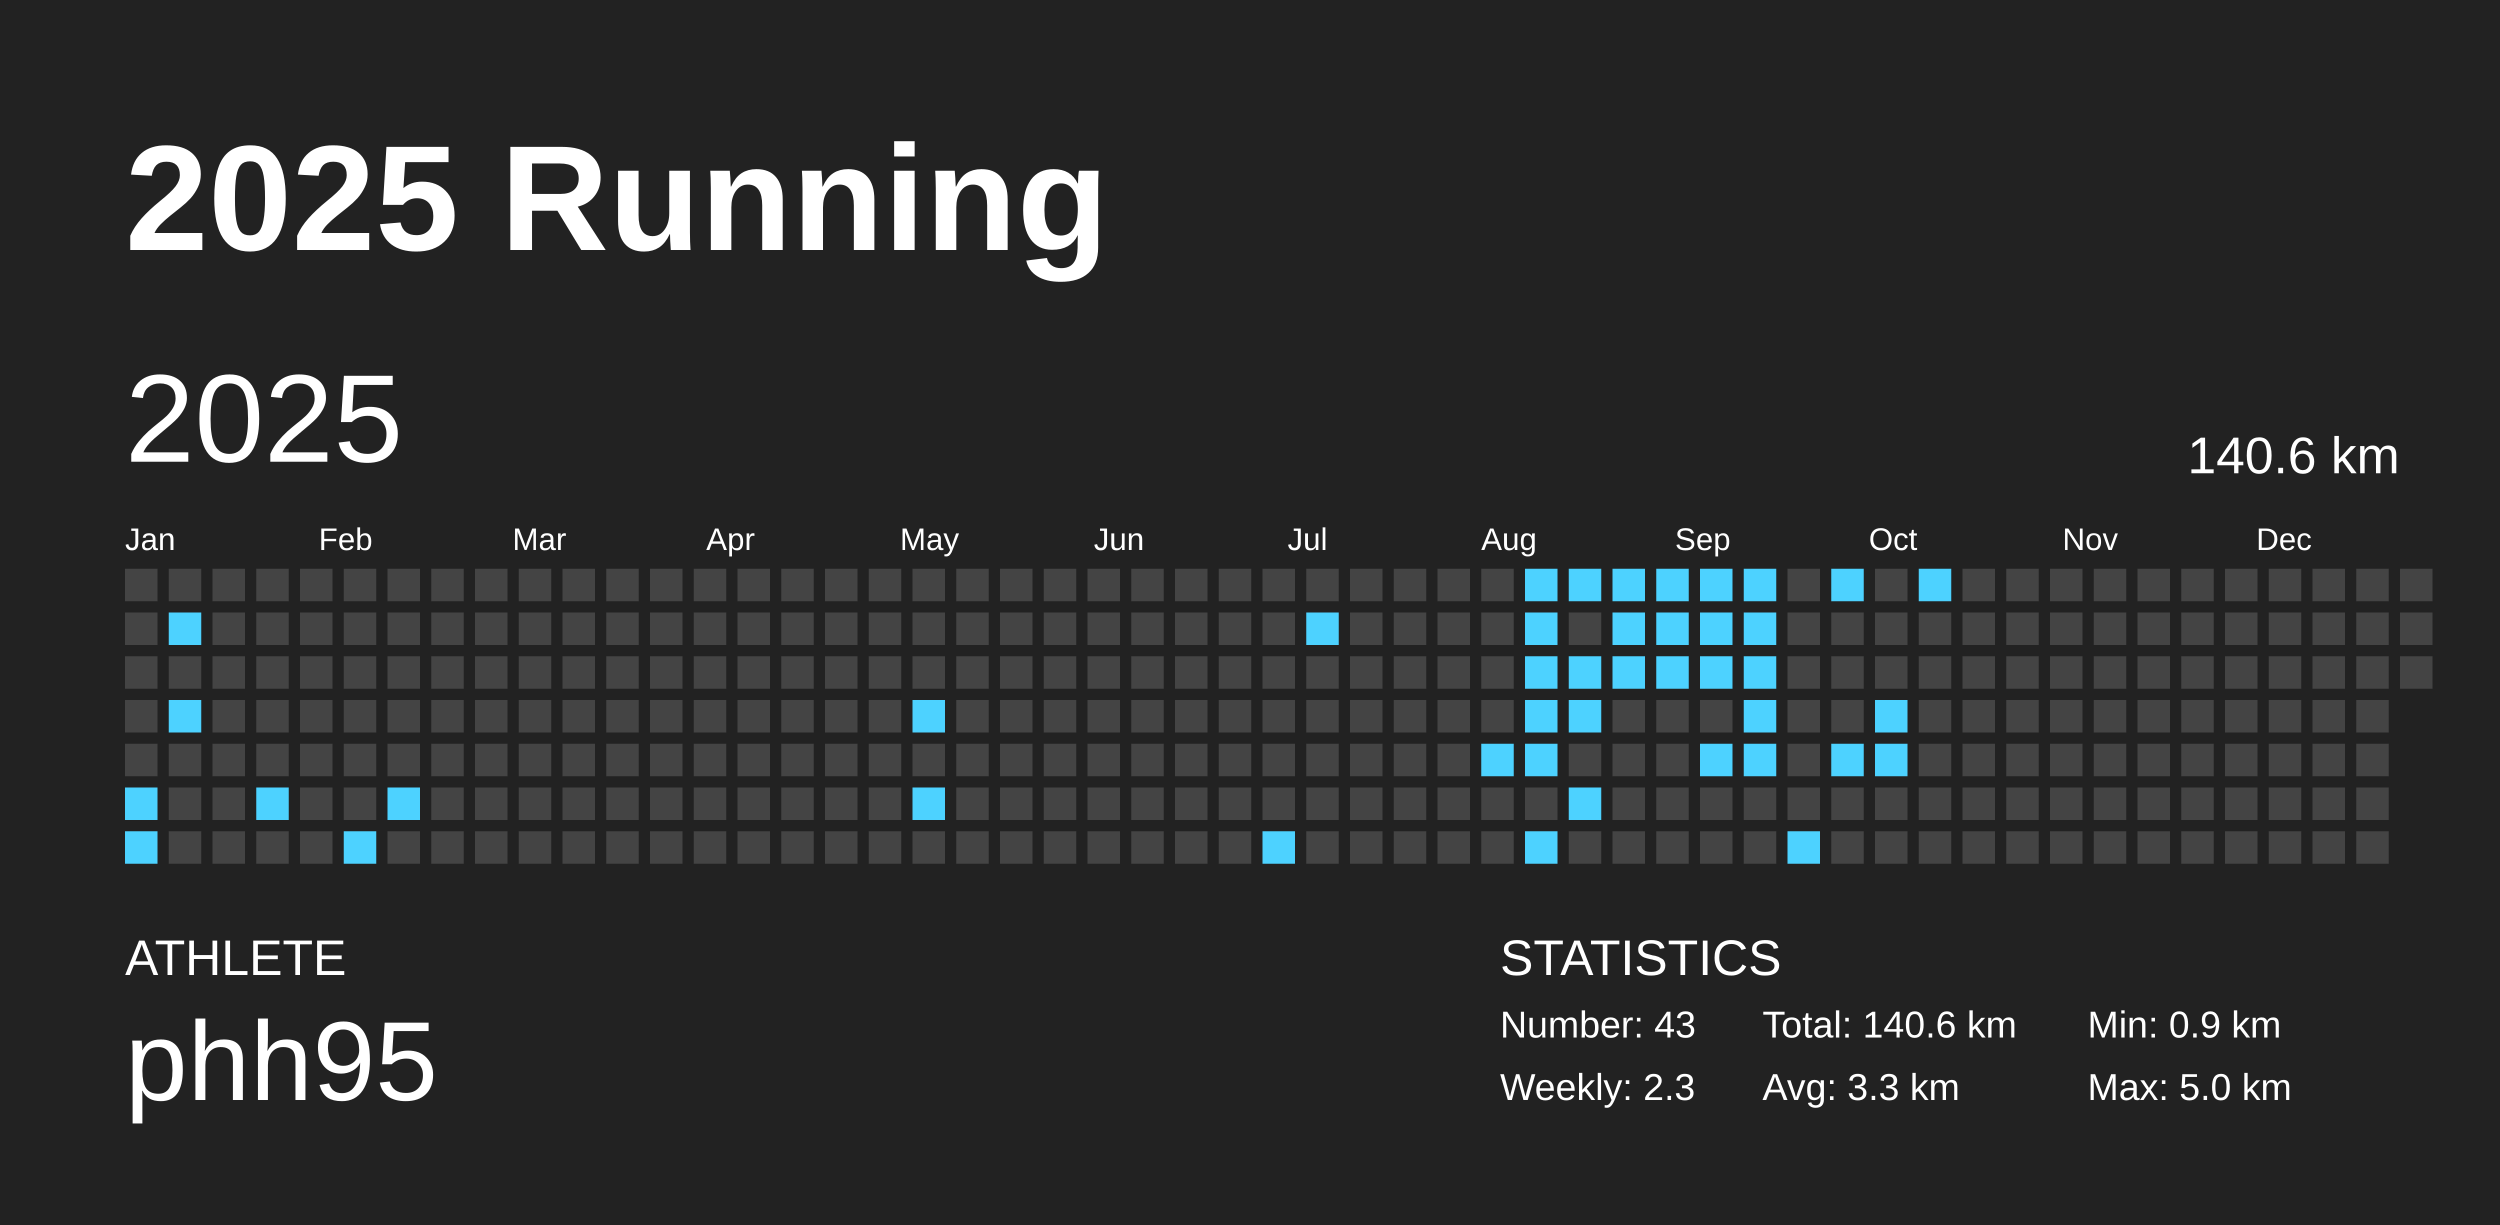
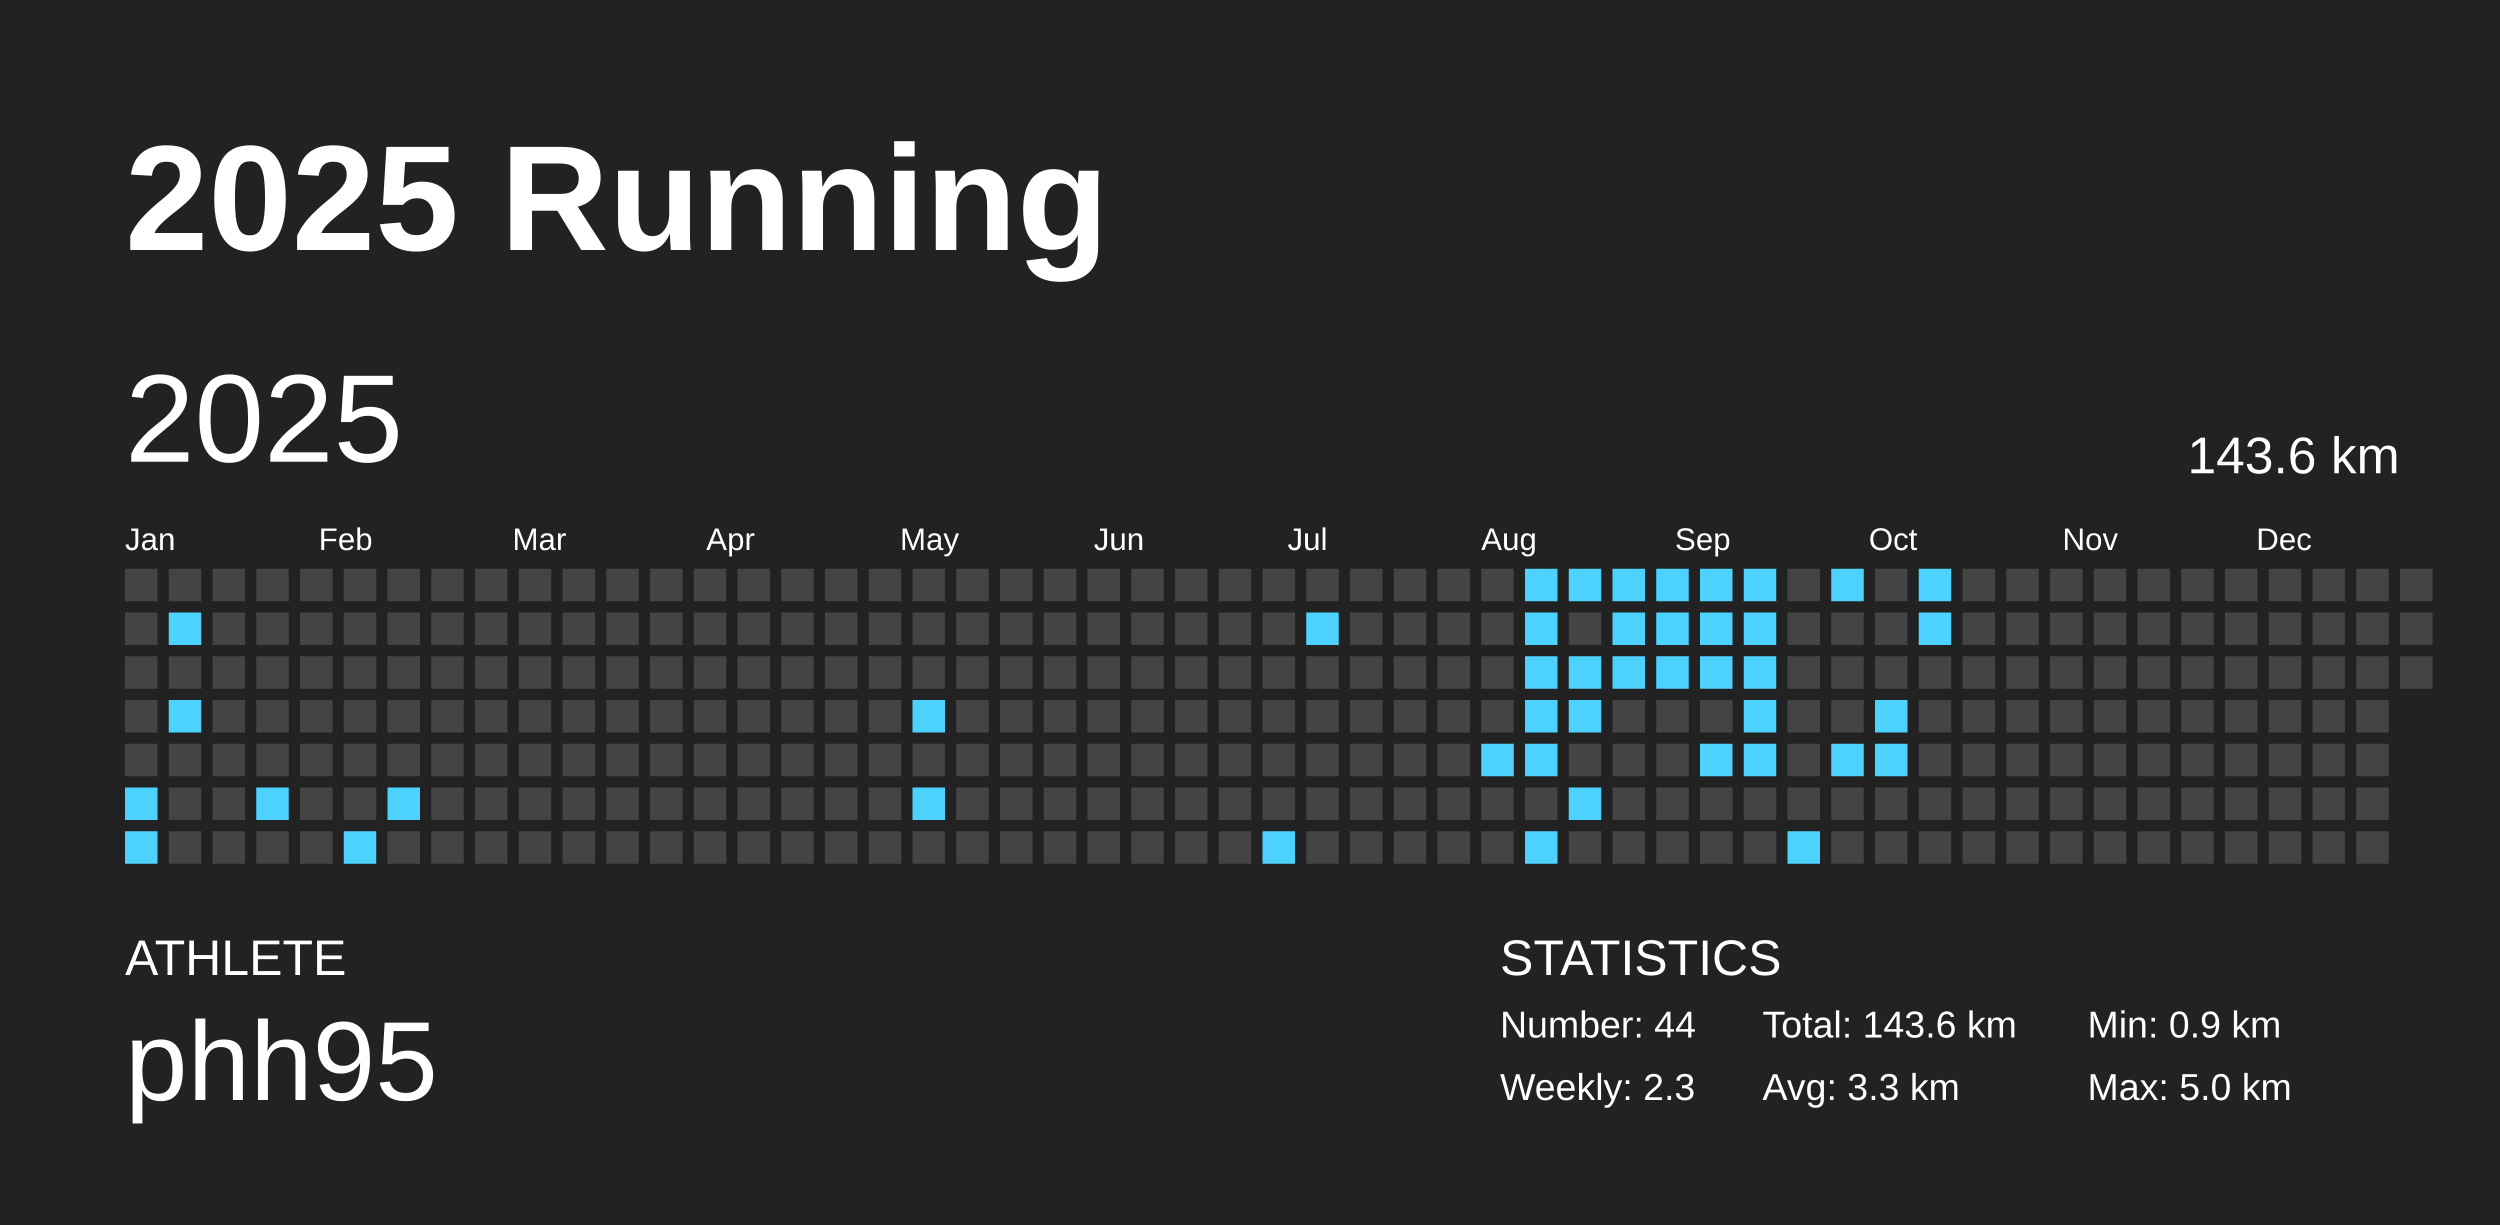
<svg xmlns="http://www.w3.org/2000/svg" baseProfile="full" height="98mm" version="1.1" viewBox="0,0,200,98" width="200mm">
  <defs />
  <rect fill="#222222" height="98" width="200" x="0" y="0" />
  <text fill="#FFFFFF" style="font-size:12px; font-family:Arial; font-weight:bold;" x="10" y="20">2025 Running</text>
  <text fill="#FFFFFF" style="font-size:4px; font-family:Arial" x="10" y="78">ATHLETE</text>
  <text fill="#FFFFFF" style="font-size:9px; font-family:Arial" x="10" y="88">phh95</text>
  <text fill="#FFFFFF" style="font-size:4px; font-family:Arial" x="120" y="78">STATISTICS</text>
-   <text fill="#FFFFFF" style="font-size:3px; font-family:Arial" x="120" y="83">Number: 43</text>
+   <text fill="#FFFFFF" style="font-size:3px; font-family:Arial" x="120" y="83">Number: 44</text>
  <text fill="#FFFFFF" style="font-size:3px; font-family:Arial" x="120" y="88">Weekly: 2.3</text>
-   <text fill="#FFFFFF" style="font-size:3px; font-family:Arial" x="141" y="83">Total: 140.6 km</text>
+   <text fill="#FFFFFF" style="font-size:3px; font-family:Arial" x="141" y="83">Total: 143.6 km</text>
  <text fill="#FFFFFF" style="font-size:3px; font-family:Arial" x="141" y="88">Avg: 3.3 km</text>
  <text fill="#FFFFFF" style="font-size:3px; font-family:Arial" x="167" y="83">Min: 0.9 km</text>
  <text fill="#FFFFFF" style="font-size:3px; font-family:Arial" x="167" y="88">Max: 5.0 km</text>
  <text dominant-baseline="hanging" fill="#FFFFFF" style="font-size:10.0px; font-family:Arial;" x="10" y="30">2025</text>
-   <text dominant-baseline="hanging" fill="#FFFFFF" style="font-size:4.125px; font-family:Arial;" x="175" y="35">140.6 km</text>
+   <text dominant-baseline="hanging" fill="#FFFFFF" style="font-size:4.125px; font-family:Arial;" x="175" y="35">143.6 km</text>
  <text fill="#FFFFFF" style="font-size:2.5px; font-family:Arial" x="10.0" y="44">Jan</text>
  <text fill="#FFFFFF" style="font-size:2.5px; font-family:Arial" x="25.5" y="44">Feb</text>
  <text fill="#FFFFFF" style="font-size:2.5px; font-family:Arial" x="41.0" y="44">Mar</text>
  <text fill="#FFFFFF" style="font-size:2.5px; font-family:Arial" x="56.5" y="44">Apr</text>
  <text fill="#FFFFFF" style="font-size:2.5px; font-family:Arial" x="72.0" y="44">May</text>
  <text fill="#FFFFFF" style="font-size:2.5px; font-family:Arial" x="87.5" y="44">Jun</text>
  <text fill="#FFFFFF" style="font-size:2.5px; font-family:Arial" x="103.0" y="44">Jul</text>
  <text fill="#FFFFFF" style="font-size:2.5px; font-family:Arial" x="118.5" y="44">Aug</text>
  <text fill="#FFFFFF" style="font-size:2.5px; font-family:Arial" x="134.0" y="44">Sep</text>
  <text fill="#FFFFFF" style="font-size:2.5px; font-family:Arial" x="149.5" y="44">Oct</text>
  <text fill="#FFFFFF" style="font-size:2.5px; font-family:Arial" x="165.0" y="44">Nov</text>
  <text fill="#FFFFFF" style="font-size:2.5px; font-family:Arial" x="180.5" y="44">Dec</text>
  <rect fill="#444444" height="2.6" width="2.6" x="10.0" y="45.5" />
  <rect fill="#444444" height="2.6" width="2.6" x="10.0" y="49.0" />
  <rect fill="#444444" height="2.6" width="2.6" x="10.0" y="52.5" />
  <rect fill="#444444" height="2.6" width="2.6" x="10.0" y="56.0" />
  <rect fill="#444444" height="2.6" width="2.6" x="10.0" y="59.5" />
  <rect fill="#4dd2ff" height="2.6" width="2.6" x="10.0" y="63.0" />
  <rect fill="#4dd2ff" height="2.6" width="2.6" x="10.0" y="66.5" />
  <rect fill="#444444" height="2.6" width="2.6" x="13.5" y="45.5" />
  <rect fill="#4dd2ff" height="2.6" width="2.6" x="13.5" y="49.0" />
  <rect fill="#444444" height="2.6" width="2.6" x="13.5" y="52.5" />
  <rect fill="#4dd2ff" height="2.6" width="2.6" x="13.5" y="56.0" />
  <rect fill="#444444" height="2.6" width="2.6" x="13.5" y="59.5" />
  <rect fill="#444444" height="2.6" width="2.6" x="13.5" y="63.0" />
  <rect fill="#444444" height="2.6" width="2.6" x="13.5" y="66.5" />
  <rect fill="#444444" height="2.6" width="2.6" x="17.0" y="45.5" />
  <rect fill="#444444" height="2.6" width="2.6" x="17.0" y="49.0" />
  <rect fill="#444444" height="2.6" width="2.6" x="17.0" y="52.5" />
  <rect fill="#444444" height="2.6" width="2.6" x="17.0" y="56.0" />
  <rect fill="#444444" height="2.6" width="2.6" x="17.0" y="59.5" />
  <rect fill="#444444" height="2.6" width="2.6" x="17.0" y="63.0" />
  <rect fill="#444444" height="2.6" width="2.6" x="17.0" y="66.5" />
  <rect fill="#444444" height="2.6" width="2.6" x="20.5" y="45.5" />
  <rect fill="#444444" height="2.6" width="2.6" x="20.5" y="49.0" />
  <rect fill="#444444" height="2.6" width="2.6" x="20.5" y="52.5" />
  <rect fill="#444444" height="2.6" width="2.6" x="20.5" y="56.0" />
  <rect fill="#444444" height="2.6" width="2.6" x="20.5" y="59.5" />
  <rect fill="#4dd2ff" height="2.6" width="2.6" x="20.5" y="63.0" />
  <rect fill="#444444" height="2.6" width="2.6" x="20.5" y="66.5" />
  <rect fill="#444444" height="2.6" width="2.6" x="24.0" y="45.5" />
  <rect fill="#444444" height="2.6" width="2.6" x="24.0" y="49.0" />
  <rect fill="#444444" height="2.6" width="2.6" x="24.0" y="52.5" />
  <rect fill="#444444" height="2.6" width="2.6" x="24.0" y="56.0" />
  <rect fill="#444444" height="2.6" width="2.6" x="24.0" y="59.5" />
  <rect fill="#444444" height="2.6" width="2.6" x="24.0" y="63.0" />
  <rect fill="#444444" height="2.6" width="2.6" x="24.0" y="66.5" />
  <rect fill="#444444" height="2.6" width="2.6" x="27.5" y="45.5" />
  <rect fill="#444444" height="2.6" width="2.6" x="27.5" y="49.0" />
  <rect fill="#444444" height="2.6" width="2.6" x="27.5" y="52.5" />
  <rect fill="#444444" height="2.6" width="2.6" x="27.5" y="56.0" />
  <rect fill="#444444" height="2.6" width="2.6" x="27.5" y="59.5" />
  <rect fill="#444444" height="2.6" width="2.6" x="27.5" y="63.0" />
  <rect fill="#4dd2ff" height="2.6" width="2.6" x="27.5" y="66.5" />
  <rect fill="#444444" height="2.6" width="2.6" x="31.0" y="45.5" />
  <rect fill="#444444" height="2.6" width="2.6" x="31.0" y="49.0" />
  <rect fill="#444444" height="2.6" width="2.6" x="31.0" y="52.5" />
  <rect fill="#444444" height="2.6" width="2.6" x="31.0" y="56.0" />
  <rect fill="#444444" height="2.6" width="2.6" x="31.0" y="59.5" />
  <rect fill="#4dd2ff" height="2.6" width="2.6" x="31.0" y="63.0" />
  <rect fill="#444444" height="2.6" width="2.6" x="31.0" y="66.5" />
  <rect fill="#444444" height="2.6" width="2.6" x="34.5" y="45.5" />
  <rect fill="#444444" height="2.6" width="2.6" x="34.5" y="49.0" />
  <rect fill="#444444" height="2.6" width="2.6" x="34.5" y="52.5" />
  <rect fill="#444444" height="2.6" width="2.6" x="34.5" y="56.0" />
  <rect fill="#444444" height="2.6" width="2.6" x="34.5" y="59.5" />
  <rect fill="#444444" height="2.6" width="2.6" x="34.5" y="63.0" />
  <rect fill="#444444" height="2.6" width="2.6" x="34.5" y="66.5" />
  <rect fill="#444444" height="2.6" width="2.6" x="38.0" y="45.5" />
  <rect fill="#444444" height="2.6" width="2.6" x="38.0" y="49.0" />
  <rect fill="#444444" height="2.6" width="2.6" x="38.0" y="52.5" />
  <rect fill="#444444" height="2.6" width="2.6" x="38.0" y="56.0" />
  <rect fill="#444444" height="2.6" width="2.6" x="38.0" y="59.5" />
  <rect fill="#444444" height="2.6" width="2.6" x="38.0" y="63.0" />
  <rect fill="#444444" height="2.6" width="2.6" x="38.0" y="66.5" />
  <rect fill="#444444" height="2.6" width="2.6" x="41.5" y="45.5" />
  <rect fill="#444444" height="2.6" width="2.6" x="41.5" y="49.0" />
  <rect fill="#444444" height="2.6" width="2.6" x="41.5" y="52.5" />
  <rect fill="#444444" height="2.6" width="2.6" x="41.5" y="56.0" />
  <rect fill="#444444" height="2.6" width="2.6" x="41.5" y="59.5" />
  <rect fill="#444444" height="2.6" width="2.6" x="41.5" y="63.0" />
  <rect fill="#444444" height="2.6" width="2.6" x="41.5" y="66.5" />
  <rect fill="#444444" height="2.6" width="2.6" x="45.0" y="45.5" />
  <rect fill="#444444" height="2.6" width="2.6" x="45.0" y="49.0" />
  <rect fill="#444444" height="2.6" width="2.6" x="45.0" y="52.5" />
  <rect fill="#444444" height="2.6" width="2.6" x="45.0" y="56.0" />
  <rect fill="#444444" height="2.6" width="2.6" x="45.0" y="59.5" />
  <rect fill="#444444" height="2.6" width="2.6" x="45.0" y="63.0" />
  <rect fill="#444444" height="2.6" width="2.6" x="45.0" y="66.5" />
  <rect fill="#444444" height="2.6" width="2.6" x="48.5" y="45.5" />
  <rect fill="#444444" height="2.6" width="2.6" x="48.5" y="49.0" />
  <rect fill="#444444" height="2.6" width="2.6" x="48.5" y="52.5" />
  <rect fill="#444444" height="2.6" width="2.6" x="48.5" y="56.0" />
  <rect fill="#444444" height="2.6" width="2.6" x="48.5" y="59.5" />
  <rect fill="#444444" height="2.6" width="2.6" x="48.5" y="63.0" />
  <rect fill="#444444" height="2.6" width="2.6" x="48.5" y="66.5" />
  <rect fill="#444444" height="2.6" width="2.6" x="52.0" y="45.5" />
  <rect fill="#444444" height="2.6" width="2.6" x="52.0" y="49.0" />
  <rect fill="#444444" height="2.6" width="2.6" x="52.0" y="52.5" />
  <rect fill="#444444" height="2.6" width="2.6" x="52.0" y="56.0" />
  <rect fill="#444444" height="2.6" width="2.6" x="52.0" y="59.5" />
  <rect fill="#444444" height="2.6" width="2.6" x="52.0" y="63.0" />
  <rect fill="#444444" height="2.6" width="2.6" x="52.0" y="66.5" />
  <rect fill="#444444" height="2.6" width="2.6" x="55.5" y="45.5" />
  <rect fill="#444444" height="2.6" width="2.6" x="55.5" y="49.0" />
  <rect fill="#444444" height="2.6" width="2.6" x="55.5" y="52.5" />
  <rect fill="#444444" height="2.6" width="2.6" x="55.5" y="56.0" />
  <rect fill="#444444" height="2.6" width="2.6" x="55.5" y="59.5" />
  <rect fill="#444444" height="2.6" width="2.6" x="55.5" y="63.0" />
  <rect fill="#444444" height="2.6" width="2.6" x="55.5" y="66.5" />
  <rect fill="#444444" height="2.6" width="2.6" x="59.0" y="45.5" />
  <rect fill="#444444" height="2.6" width="2.6" x="59.0" y="49.0" />
  <rect fill="#444444" height="2.6" width="2.6" x="59.0" y="52.5" />
  <rect fill="#444444" height="2.6" width="2.6" x="59.0" y="56.0" />
  <rect fill="#444444" height="2.6" width="2.6" x="59.0" y="59.5" />
  <rect fill="#444444" height="2.6" width="2.6" x="59.0" y="63.0" />
  <rect fill="#444444" height="2.6" width="2.6" x="59.0" y="66.5" />
  <rect fill="#444444" height="2.6" width="2.6" x="62.5" y="45.5" />
  <rect fill="#444444" height="2.6" width="2.6" x="62.5" y="49.0" />
  <rect fill="#444444" height="2.6" width="2.6" x="62.5" y="52.5" />
  <rect fill="#444444" height="2.6" width="2.6" x="62.5" y="56.0" />
  <rect fill="#444444" height="2.6" width="2.6" x="62.5" y="59.5" />
  <rect fill="#444444" height="2.6" width="2.6" x="62.5" y="63.0" />
  <rect fill="#444444" height="2.6" width="2.6" x="62.5" y="66.5" />
  <rect fill="#444444" height="2.6" width="2.6" x="66.0" y="45.5" />
  <rect fill="#444444" height="2.6" width="2.6" x="66.0" y="49.0" />
  <rect fill="#444444" height="2.6" width="2.6" x="66.0" y="52.5" />
  <rect fill="#444444" height="2.6" width="2.6" x="66.0" y="56.0" />
  <rect fill="#444444" height="2.6" width="2.6" x="66.0" y="59.5" />
  <rect fill="#444444" height="2.6" width="2.6" x="66.0" y="63.0" />
  <rect fill="#444444" height="2.6" width="2.6" x="66.0" y="66.5" />
  <rect fill="#444444" height="2.6" width="2.6" x="69.5" y="45.5" />
  <rect fill="#444444" height="2.6" width="2.6" x="69.5" y="49.0" />
  <rect fill="#444444" height="2.6" width="2.6" x="69.5" y="52.5" />
  <rect fill="#444444" height="2.6" width="2.6" x="69.5" y="56.0" />
  <rect fill="#444444" height="2.6" width="2.6" x="69.5" y="59.5" />
  <rect fill="#444444" height="2.6" width="2.6" x="69.5" y="63.0" />
  <rect fill="#444444" height="2.6" width="2.6" x="69.5" y="66.5" />
  <rect fill="#444444" height="2.6" width="2.6" x="73.0" y="45.5" />
  <rect fill="#444444" height="2.6" width="2.6" x="73.0" y="49.0" />
  <rect fill="#444444" height="2.6" width="2.6" x="73.0" y="52.5" />
  <rect fill="#4dd2ff" height="2.6" width="2.6" x="73.0" y="56.0" />
  <rect fill="#444444" height="2.6" width="2.6" x="73.0" y="59.5" />
  <rect fill="#4dd2ff" height="2.6" width="2.6" x="73.0" y="63.0" />
  <rect fill="#444444" height="2.6" width="2.6" x="73.0" y="66.5" />
  <rect fill="#444444" height="2.6" width="2.6" x="76.5" y="45.5" />
  <rect fill="#444444" height="2.6" width="2.6" x="76.5" y="49.0" />
  <rect fill="#444444" height="2.6" width="2.6" x="76.5" y="52.5" />
  <rect fill="#444444" height="2.6" width="2.6" x="76.5" y="56.0" />
  <rect fill="#444444" height="2.6" width="2.6" x="76.5" y="59.5" />
  <rect fill="#444444" height="2.6" width="2.6" x="76.5" y="63.0" />
  <rect fill="#444444" height="2.6" width="2.6" x="76.5" y="66.5" />
  <rect fill="#444444" height="2.6" width="2.6" x="80.0" y="45.5" />
  <rect fill="#444444" height="2.6" width="2.6" x="80.0" y="49.0" />
  <rect fill="#444444" height="2.6" width="2.6" x="80.0" y="52.5" />
  <rect fill="#444444" height="2.6" width="2.6" x="80.0" y="56.0" />
  <rect fill="#444444" height="2.6" width="2.6" x="80.0" y="59.5" />
  <rect fill="#444444" height="2.6" width="2.6" x="80.0" y="63.0" />
  <rect fill="#444444" height="2.6" width="2.6" x="80.0" y="66.5" />
  <rect fill="#444444" height="2.6" width="2.6" x="83.5" y="45.5" />
  <rect fill="#444444" height="2.6" width="2.6" x="83.5" y="49.0" />
  <rect fill="#444444" height="2.6" width="2.6" x="83.5" y="52.5" />
  <rect fill="#444444" height="2.6" width="2.6" x="83.5" y="56.0" />
  <rect fill="#444444" height="2.6" width="2.6" x="83.5" y="59.5" />
  <rect fill="#444444" height="2.6" width="2.6" x="83.5" y="63.0" />
  <rect fill="#444444" height="2.6" width="2.6" x="83.5" y="66.5" />
  <rect fill="#444444" height="2.6" width="2.6" x="87.0" y="45.5" />
  <rect fill="#444444" height="2.6" width="2.6" x="87.0" y="49.0" />
  <rect fill="#444444" height="2.6" width="2.6" x="87.0" y="52.5" />
  <rect fill="#444444" height="2.6" width="2.6" x="87.0" y="56.0" />
  <rect fill="#444444" height="2.6" width="2.6" x="87.0" y="59.5" />
  <rect fill="#444444" height="2.6" width="2.6" x="87.0" y="63.0" />
  <rect fill="#444444" height="2.6" width="2.6" x="87.0" y="66.5" />
  <rect fill="#444444" height="2.6" width="2.6" x="90.5" y="45.5" />
  <rect fill="#444444" height="2.6" width="2.6" x="90.5" y="49.0" />
  <rect fill="#444444" height="2.6" width="2.6" x="90.5" y="52.5" />
  <rect fill="#444444" height="2.6" width="2.6" x="90.5" y="56.0" />
  <rect fill="#444444" height="2.6" width="2.6" x="90.5" y="59.5" />
  <rect fill="#444444" height="2.6" width="2.6" x="90.5" y="63.0" />
  <rect fill="#444444" height="2.6" width="2.6" x="90.5" y="66.5" />
  <rect fill="#444444" height="2.6" width="2.6" x="94.0" y="45.5" />
  <rect fill="#444444" height="2.6" width="2.6" x="94.0" y="49.0" />
  <rect fill="#444444" height="2.6" width="2.6" x="94.0" y="52.5" />
  <rect fill="#444444" height="2.6" width="2.6" x="94.0" y="56.0" />
  <rect fill="#444444" height="2.6" width="2.6" x="94.0" y="59.5" />
  <rect fill="#444444" height="2.6" width="2.6" x="94.0" y="63.0" />
  <rect fill="#444444" height="2.6" width="2.6" x="94.0" y="66.5" />
  <rect fill="#444444" height="2.6" width="2.6" x="97.5" y="45.5" />
  <rect fill="#444444" height="2.6" width="2.6" x="97.5" y="49.0" />
  <rect fill="#444444" height="2.6" width="2.6" x="97.5" y="52.5" />
  <rect fill="#444444" height="2.6" width="2.6" x="97.5" y="56.0" />
  <rect fill="#444444" height="2.6" width="2.6" x="97.5" y="59.5" />
  <rect fill="#444444" height="2.6" width="2.6" x="97.5" y="63.0" />
  <rect fill="#444444" height="2.6" width="2.6" x="97.5" y="66.5" />
  <rect fill="#444444" height="2.6" width="2.6" x="101.0" y="45.5" />
  <rect fill="#444444" height="2.6" width="2.6" x="101.0" y="49.0" />
  <rect fill="#444444" height="2.6" width="2.6" x="101.0" y="52.5" />
  <rect fill="#444444" height="2.6" width="2.6" x="101.0" y="56.0" />
  <rect fill="#444444" height="2.6" width="2.6" x="101.0" y="59.5" />
  <rect fill="#444444" height="2.6" width="2.6" x="101.0" y="63.0" />
  <rect fill="#4dd2ff" height="2.6" width="2.6" x="101.0" y="66.5" />
  <rect fill="#444444" height="2.6" width="2.6" x="104.5" y="45.5" />
  <rect fill="#4dd2ff" height="2.6" width="2.6" x="104.5" y="49.0" />
  <rect fill="#444444" height="2.6" width="2.6" x="104.5" y="52.5" />
  <rect fill="#444444" height="2.6" width="2.6" x="104.5" y="56.0" />
  <rect fill="#444444" height="2.6" width="2.6" x="104.5" y="59.5" />
  <rect fill="#444444" height="2.6" width="2.6" x="104.5" y="63.0" />
  <rect fill="#444444" height="2.6" width="2.6" x="104.5" y="66.5" />
  <rect fill="#444444" height="2.6" width="2.6" x="108.0" y="45.5" />
  <rect fill="#444444" height="2.6" width="2.6" x="108.0" y="49.0" />
  <rect fill="#444444" height="2.6" width="2.6" x="108.0" y="52.5" />
  <rect fill="#444444" height="2.6" width="2.6" x="108.0" y="56.0" />
  <rect fill="#444444" height="2.6" width="2.6" x="108.0" y="59.5" />
  <rect fill="#444444" height="2.6" width="2.6" x="108.0" y="63.0" />
  <rect fill="#444444" height="2.6" width="2.6" x="108.0" y="66.5" />
  <rect fill="#444444" height="2.6" width="2.6" x="111.5" y="45.5" />
  <rect fill="#444444" height="2.6" width="2.6" x="111.5" y="49.0" />
  <rect fill="#444444" height="2.6" width="2.6" x="111.5" y="52.5" />
  <rect fill="#444444" height="2.6" width="2.6" x="111.5" y="56.0" />
  <rect fill="#444444" height="2.6" width="2.6" x="111.5" y="59.5" />
  <rect fill="#444444" height="2.6" width="2.6" x="111.5" y="63.0" />
  <rect fill="#444444" height="2.6" width="2.6" x="111.5" y="66.5" />
  <rect fill="#444444" height="2.6" width="2.6" x="115.0" y="45.5" />
  <rect fill="#444444" height="2.6" width="2.6" x="115.0" y="49.0" />
  <rect fill="#444444" height="2.6" width="2.6" x="115.0" y="52.5" />
  <rect fill="#444444" height="2.6" width="2.6" x="115.0" y="56.0" />
  <rect fill="#444444" height="2.6" width="2.6" x="115.0" y="59.5" />
  <rect fill="#444444" height="2.6" width="2.6" x="115.0" y="63.0" />
  <rect fill="#444444" height="2.6" width="2.6" x="115.0" y="66.5" />
  <rect fill="#444444" height="2.6" width="2.6" x="118.5" y="45.5" />
  <rect fill="#444444" height="2.6" width="2.6" x="118.5" y="49.0" />
  <rect fill="#444444" height="2.6" width="2.6" x="118.5" y="52.5" />
  <rect fill="#444444" height="2.6" width="2.6" x="118.5" y="56.0" />
  <rect fill="#4dd2ff" height="2.6" width="2.6" x="118.5" y="59.5" />
  <rect fill="#444444" height="2.6" width="2.6" x="118.5" y="63.0" />
  <rect fill="#444444" height="2.6" width="2.6" x="118.5" y="66.5" />
  <rect fill="#4dd2ff" height="2.6" width="2.6" x="122.0" y="45.5" />
  <rect fill="#4dd2ff" height="2.6" width="2.6" x="122.0" y="49.0" />
  <rect fill="#4dd2ff" height="2.6" width="2.6" x="122.0" y="52.5" />
  <rect fill="#4dd2ff" height="2.6" width="2.6" x="122.0" y="56.0" />
  <rect fill="#4dd2ff" height="2.6" width="2.6" x="122.0" y="59.5" />
  <rect fill="#444444" height="2.6" width="2.6" x="122.0" y="63.0" />
  <rect fill="#4dd2ff" height="2.6" width="2.6" x="122.0" y="66.5" />
  <rect fill="#4dd2ff" height="2.6" width="2.6" x="125.5" y="45.5" />
  <rect fill="#444444" height="2.6" width="2.6" x="125.5" y="49.0" />
  <rect fill="#4dd2ff" height="2.6" width="2.6" x="125.5" y="52.5" />
  <rect fill="#4dd2ff" height="2.6" width="2.6" x="125.5" y="56.0" />
  <rect fill="#444444" height="2.6" width="2.6" x="125.5" y="59.5" />
  <rect fill="#4dd2ff" height="2.6" width="2.6" x="125.5" y="63.0" />
  <rect fill="#444444" height="2.6" width="2.6" x="125.5" y="66.5" />
  <rect fill="#4dd2ff" height="2.6" width="2.6" x="129.0" y="45.5" />
  <rect fill="#4dd2ff" height="2.6" width="2.6" x="129.0" y="49.0" />
  <rect fill="#4dd2ff" height="2.6" width="2.6" x="129.0" y="52.5" />
  <rect fill="#444444" height="2.6" width="2.6" x="129.0" y="56.0" />
  <rect fill="#444444" height="2.6" width="2.6" x="129.0" y="59.5" />
  <rect fill="#444444" height="2.6" width="2.6" x="129.0" y="63.0" />
  <rect fill="#444444" height="2.6" width="2.6" x="129.0" y="66.5" />
  <rect fill="#4dd2ff" height="2.6" width="2.6" x="132.5" y="45.5" />
  <rect fill="#4dd2ff" height="2.6" width="2.6" x="132.5" y="49.0" />
  <rect fill="#4dd2ff" height="2.6" width="2.6" x="132.5" y="52.5" />
  <rect fill="#444444" height="2.6" width="2.6" x="132.5" y="56.0" />
  <rect fill="#444444" height="2.6" width="2.6" x="132.5" y="59.5" />
  <rect fill="#444444" height="2.6" width="2.6" x="132.5" y="63.0" />
  <rect fill="#444444" height="2.6" width="2.6" x="132.5" y="66.5" />
  <rect fill="#4dd2ff" height="2.6" width="2.6" x="136.0" y="45.5" />
  <rect fill="#4dd2ff" height="2.6" width="2.6" x="136.0" y="49.0" />
  <rect fill="#4dd2ff" height="2.6" width="2.6" x="136.0" y="52.5" />
  <rect fill="#444444" height="2.6" width="2.6" x="136.0" y="56.0" />
  <rect fill="#4dd2ff" height="2.6" width="2.6" x="136.0" y="59.5" />
  <rect fill="#444444" height="2.6" width="2.6" x="136.0" y="63.0" />
  <rect fill="#444444" height="2.6" width="2.6" x="136.0" y="66.5" />
  <rect fill="#4dd2ff" height="2.6" width="2.6" x="139.5" y="45.5" />
  <rect fill="#4dd2ff" height="2.6" width="2.6" x="139.5" y="49.0" />
  <rect fill="#4dd2ff" height="2.6" width="2.6" x="139.5" y="52.5" />
  <rect fill="#4dd2ff" height="2.6" width="2.6" x="139.5" y="56.0" />
  <rect fill="#4dd2ff" height="2.6" width="2.6" x="139.5" y="59.5" />
  <rect fill="#444444" height="2.6" width="2.6" x="139.5" y="63.0" />
  <rect fill="#444444" height="2.6" width="2.6" x="139.5" y="66.5" />
  <rect fill="#444444" height="2.6" width="2.6" x="143.0" y="45.5" />
  <rect fill="#444444" height="2.6" width="2.6" x="143.0" y="49.0" />
  <rect fill="#444444" height="2.6" width="2.6" x="143.0" y="52.5" />
  <rect fill="#444444" height="2.6" width="2.6" x="143.0" y="56.0" />
  <rect fill="#444444" height="2.6" width="2.6" x="143.0" y="59.5" />
  <rect fill="#444444" height="2.6" width="2.6" x="143.0" y="63.0" />
  <rect fill="#4dd2ff" height="2.6" width="2.6" x="143.0" y="66.5" />
  <rect fill="#4dd2ff" height="2.6" width="2.6" x="146.5" y="45.5" />
  <rect fill="#444444" height="2.6" width="2.6" x="146.5" y="49.0" />
  <rect fill="#444444" height="2.6" width="2.6" x="146.5" y="52.5" />
  <rect fill="#444444" height="2.6" width="2.6" x="146.5" y="56.0" />
  <rect fill="#4dd2ff" height="2.6" width="2.6" x="146.5" y="59.5" />
  <rect fill="#444444" height="2.6" width="2.6" x="146.5" y="63.0" />
  <rect fill="#444444" height="2.6" width="2.6" x="146.5" y="66.5" />
  <rect fill="#444444" height="2.6" width="2.6" x="150.0" y="45.5" />
  <rect fill="#444444" height="2.6" width="2.6" x="150.0" y="49.0" />
  <rect fill="#444444" height="2.6" width="2.6" x="150.0" y="52.5" />
  <rect fill="#4dd2ff" height="2.6" width="2.6" x="150.0" y="56.0" />
  <rect fill="#4dd2ff" height="2.6" width="2.6" x="150.0" y="59.5" />
  <rect fill="#444444" height="2.6" width="2.6" x="150.0" y="63.0" />
  <rect fill="#444444" height="2.6" width="2.6" x="150.0" y="66.5" />
  <rect fill="#4dd2ff" height="2.6" width="2.6" x="153.5" y="45.5" />
-   <rect fill="#444444" height="2.6" width="2.6" x="153.5" y="49.0" />
+   <rect fill="#4dd2ff" height="2.6" width="2.6" x="153.5" y="49.0" />
  <rect fill="#444444" height="2.6" width="2.6" x="153.5" y="52.5" />
  <rect fill="#444444" height="2.6" width="2.6" x="153.5" y="56.0" />
  <rect fill="#444444" height="2.6" width="2.6" x="153.5" y="59.5" />
  <rect fill="#444444" height="2.6" width="2.6" x="153.5" y="63.0" />
  <rect fill="#444444" height="2.6" width="2.6" x="153.5" y="66.5" />
  <rect fill="#444444" height="2.6" width="2.6" x="157.0" y="45.5" />
  <rect fill="#444444" height="2.6" width="2.6" x="157.0" y="49.0" />
  <rect fill="#444444" height="2.6" width="2.6" x="157.0" y="52.5" />
  <rect fill="#444444" height="2.6" width="2.6" x="157.0" y="56.0" />
  <rect fill="#444444" height="2.6" width="2.6" x="157.0" y="59.5" />
  <rect fill="#444444" height="2.6" width="2.6" x="157.0" y="63.0" />
  <rect fill="#444444" height="2.6" width="2.6" x="157.0" y="66.5" />
  <rect fill="#444444" height="2.6" width="2.6" x="160.5" y="45.5" />
  <rect fill="#444444" height="2.6" width="2.6" x="160.5" y="49.0" />
  <rect fill="#444444" height="2.6" width="2.6" x="160.5" y="52.5" />
  <rect fill="#444444" height="2.6" width="2.6" x="160.5" y="56.0" />
  <rect fill="#444444" height="2.6" width="2.6" x="160.5" y="59.5" />
  <rect fill="#444444" height="2.6" width="2.6" x="160.5" y="63.0" />
  <rect fill="#444444" height="2.6" width="2.6" x="160.5" y="66.5" />
  <rect fill="#444444" height="2.6" width="2.6" x="164.0" y="45.5" />
  <rect fill="#444444" height="2.6" width="2.6" x="164.0" y="49.0" />
  <rect fill="#444444" height="2.6" width="2.6" x="164.0" y="52.5" />
  <rect fill="#444444" height="2.6" width="2.6" x="164.0" y="56.0" />
  <rect fill="#444444" height="2.6" width="2.6" x="164.0" y="59.5" />
  <rect fill="#444444" height="2.6" width="2.6" x="164.0" y="63.0" />
  <rect fill="#444444" height="2.6" width="2.6" x="164.0" y="66.5" />
  <rect fill="#444444" height="2.6" width="2.6" x="167.5" y="45.5" />
  <rect fill="#444444" height="2.6" width="2.6" x="167.5" y="49.0" />
  <rect fill="#444444" height="2.6" width="2.6" x="167.5" y="52.5" />
  <rect fill="#444444" height="2.6" width="2.6" x="167.5" y="56.0" />
  <rect fill="#444444" height="2.6" width="2.6" x="167.5" y="59.5" />
  <rect fill="#444444" height="2.6" width="2.6" x="167.5" y="63.0" />
  <rect fill="#444444" height="2.6" width="2.6" x="167.5" y="66.5" />
  <rect fill="#444444" height="2.6" width="2.6" x="171.0" y="45.5" />
  <rect fill="#444444" height="2.6" width="2.6" x="171.0" y="49.0" />
  <rect fill="#444444" height="2.6" width="2.6" x="171.0" y="52.5" />
  <rect fill="#444444" height="2.6" width="2.6" x="171.0" y="56.0" />
  <rect fill="#444444" height="2.6" width="2.6" x="171.0" y="59.5" />
  <rect fill="#444444" height="2.6" width="2.6" x="171.0" y="63.0" />
  <rect fill="#444444" height="2.6" width="2.6" x="171.0" y="66.5" />
  <rect fill="#444444" height="2.6" width="2.6" x="174.5" y="45.5" />
  <rect fill="#444444" height="2.6" width="2.6" x="174.5" y="49.0" />
  <rect fill="#444444" height="2.6" width="2.6" x="174.5" y="52.5" />
  <rect fill="#444444" height="2.6" width="2.6" x="174.5" y="56.0" />
  <rect fill="#444444" height="2.6" width="2.6" x="174.5" y="59.5" />
  <rect fill="#444444" height="2.6" width="2.6" x="174.5" y="63.0" />
  <rect fill="#444444" height="2.6" width="2.6" x="174.5" y="66.5" />
  <rect fill="#444444" height="2.6" width="2.6" x="178.0" y="45.5" />
  <rect fill="#444444" height="2.6" width="2.6" x="178.0" y="49.0" />
  <rect fill="#444444" height="2.6" width="2.6" x="178.0" y="52.5" />
  <rect fill="#444444" height="2.6" width="2.6" x="178.0" y="56.0" />
  <rect fill="#444444" height="2.6" width="2.6" x="178.0" y="59.5" />
  <rect fill="#444444" height="2.6" width="2.6" x="178.0" y="63.0" />
  <rect fill="#444444" height="2.6" width="2.6" x="178.0" y="66.5" />
  <rect fill="#444444" height="2.6" width="2.6" x="181.5" y="45.5" />
  <rect fill="#444444" height="2.6" width="2.6" x="181.5" y="49.0" />
  <rect fill="#444444" height="2.6" width="2.6" x="181.5" y="52.5" />
  <rect fill="#444444" height="2.6" width="2.6" x="181.5" y="56.0" />
  <rect fill="#444444" height="2.6" width="2.6" x="181.5" y="59.5" />
  <rect fill="#444444" height="2.6" width="2.6" x="181.5" y="63.0" />
  <rect fill="#444444" height="2.6" width="2.6" x="181.5" y="66.5" />
  <rect fill="#444444" height="2.6" width="2.6" x="185.0" y="45.5" />
  <rect fill="#444444" height="2.6" width="2.6" x="185.0" y="49.0" />
  <rect fill="#444444" height="2.6" width="2.6" x="185.0" y="52.5" />
  <rect fill="#444444" height="2.6" width="2.6" x="185.0" y="56.0" />
  <rect fill="#444444" height="2.6" width="2.6" x="185.0" y="59.5" />
  <rect fill="#444444" height="2.6" width="2.6" x="185.0" y="63.0" />
  <rect fill="#444444" height="2.6" width="2.6" x="185.0" y="66.5" />
  <rect fill="#444444" height="2.6" width="2.6" x="188.5" y="45.5" />
  <rect fill="#444444" height="2.6" width="2.6" x="188.5" y="49.0" />
  <rect fill="#444444" height="2.6" width="2.6" x="188.5" y="52.5" />
  <rect fill="#444444" height="2.6" width="2.6" x="188.5" y="56.0" />
  <rect fill="#444444" height="2.6" width="2.6" x="188.5" y="59.5" />
  <rect fill="#444444" height="2.6" width="2.6" x="188.5" y="63.0" />
  <rect fill="#444444" height="2.6" width="2.6" x="188.5" y="66.5" />
  <rect fill="#444444" height="2.6" width="2.6" x="192.0" y="45.5" />
  <rect fill="#444444" height="2.6" width="2.6" x="192.0" y="49.0" />
  <rect fill="#444444" height="2.6" width="2.6" x="192.0" y="52.5" />
</svg>
